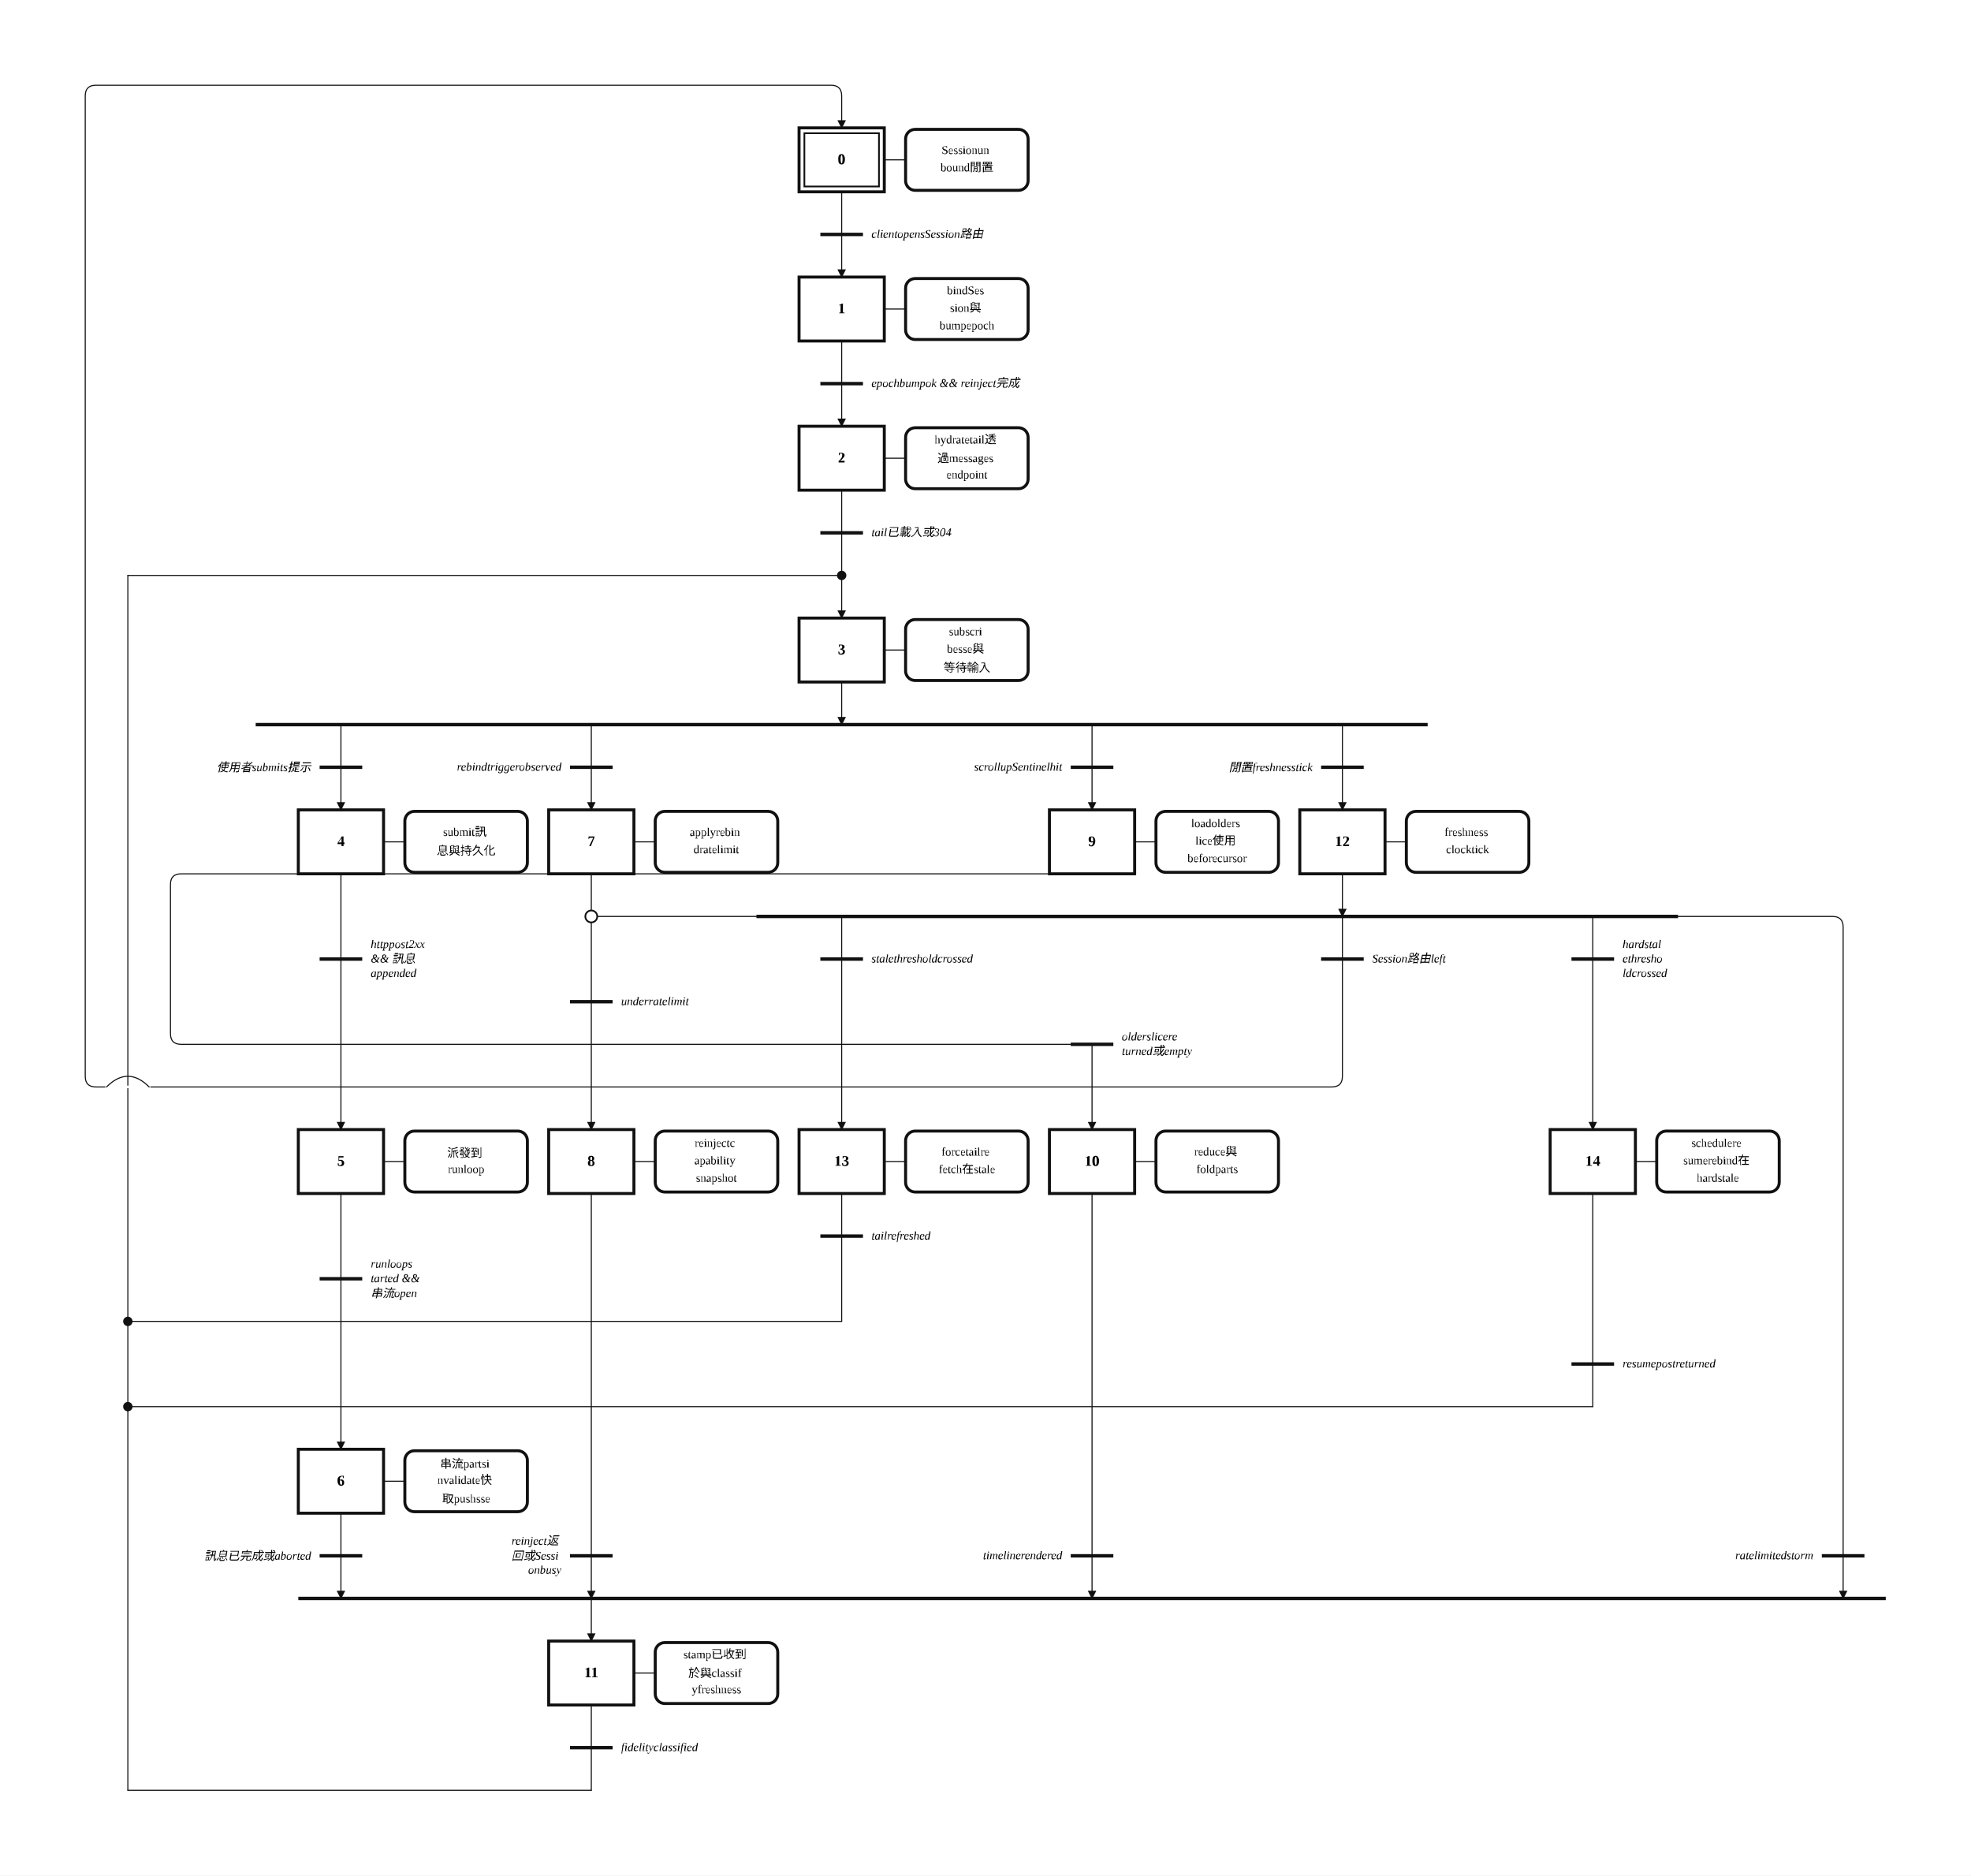
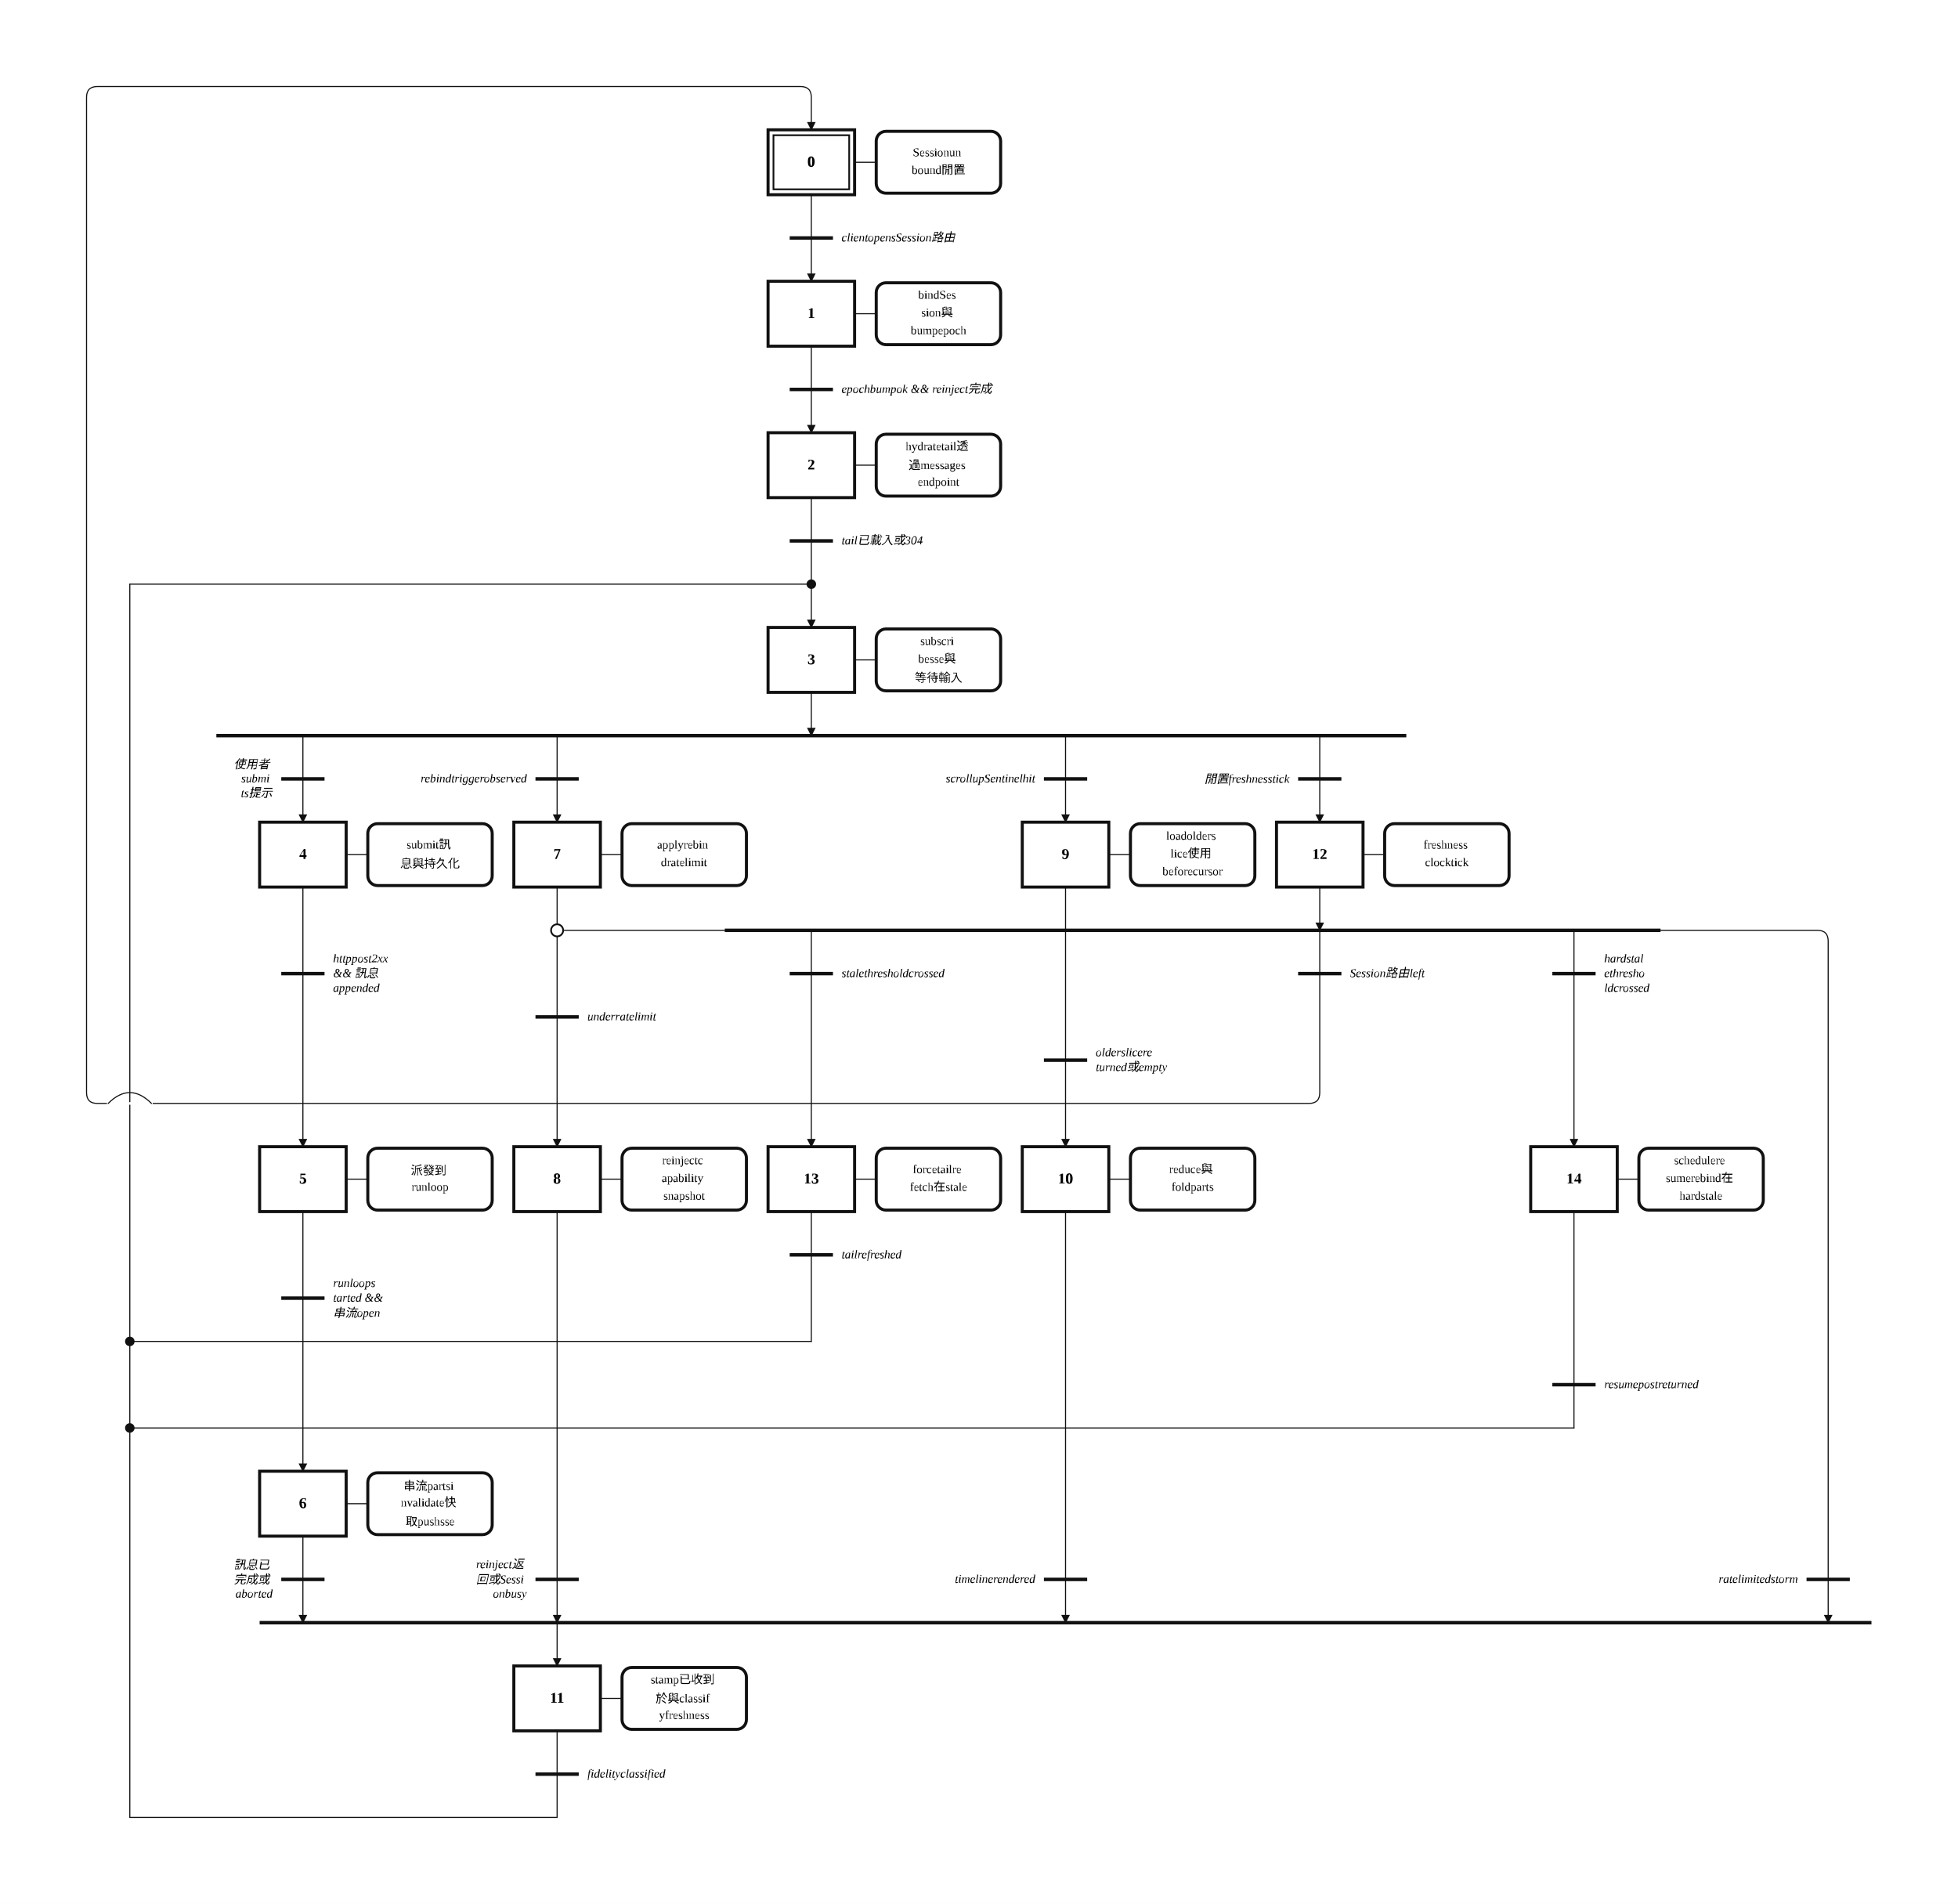
- <svg xmlns="http://www.w3.org/2000/svg" width="1850" height="1760" viewBox="-16.00 -2.00 92.50 88.00" role="img">
+ <svg xmlns="http://www.w3.org/2000/svg" width="1810" height="1760" viewBox="-14.00 -2.00 90.50 88.00" role="img">
  <style>
.step{fill:#fff;stroke:#111;stroke-width:.14}.step-inner{fill:none;stroke:#111;stroke-width:.08}
.action{fill:#fff;stroke:#111;stroke-width:.14}.gate{stroke:#111;stroke-width:.16}
.edge{fill:none;stroke:#111;stroke-width:.05;stroke-linecap:round;stroke-linejoin:round}.edge-arrow{marker-end:url(#arrow)}
.flyover-mask{stroke:#fff;stroke-width:.12;stroke-linecap:round}
.flyover{fill:none;stroke:#111;stroke-width:.05;stroke-linecap:round}
.junction{fill:#111;stroke:#111;stroke-width:0}.branch-junction{fill:#fff;stroke:#111;stroke-width:.08}
.assoc{stroke:#111;stroke-width:.05}.label{font:bold .7px 'Times New Roman', 'BiauKai', 'DFKai-SB', serif;text-anchor:middle;dominant-baseline:middle}
.action-label{font:.55px 'Times New Roman', 'BiauKai', 'DFKai-SB', serif;text-anchor:middle;dominant-baseline:middle}.gate-label{font:italic .55px 'Times New Roman', 'BiauKai', 'DFKai-SB', serif;text-anchor:start;dominant-baseline:middle}.gate-label-left{font:italic .55px 'Times New Roman', 'BiauKai', 'DFKai-SB', serif;text-anchor:end;dominant-baseline:middle}
</style>
  <defs>
    <marker id="arrow" markerWidth="0.4" markerHeight="0.4" refX="0.36" refY="0.2" orient="auto" markerUnits="userSpaceOnUse">
      <path d="M 0 0 L 0.4 0.2 L 0 0.4 z" fill="#111" />
    </marker>
  </defs>
-   <rect x="-16.00" y="-2.00" width="92.50" height="88.00" fill="white" />
+   <rect x="-14.00" y="-2.00" width="90.50" height="88.00" fill="white" />
  <path class="edge edge-arrow" d="M 23.50 23.00 L 23.50 27.00" />
  <path class="edge" d="M 23.50 7.00 L 23.50 9.00" />
  <path class="edge edge-arrow" d="M 23.50 9.00 L 23.50 11.00" />
  <path class="edge" d="M 23.50 14.00 L 23.50 16.00" />
  <path class="edge edge-arrow" d="M 23.50 16.00 L 23.50 18.00" />
  <path class="edge" d="M 23.50 21.00 L 23.50 23.00" />
  <path class="edge edge-arrow" d="M 23.50 30.00 L 23.50 32.00" />
  <path class="edge edge-arrow" d="M 0.00 32.00 L 0.00 36.00" />
  <path class="edge edge-arrow" d="M 11.75 32.00 L 11.75 36.00" />
  <path class="edge edge-arrow" d="M 35.25 32.00 L 35.25 36.00" />
  <path class="edge edge-arrow" d="M 47.00 32.00 L 47.00 36.00" />
  <path class="edge" d="M 0.00 39.00 L 0.00 43.00" />
  <path class="edge edge-arrow" d="M 0.00 43.00 L 0.00 51.00" />
  <path class="edge" d="M 0.00 54.00 L 0.00 58.00" />
  <path class="edge edge-arrow" d="M 0.00 58.00 L 0.00 66.00" />
  <path class="edge edge-arrow" d="M 0.00 69.00 L 0.00 73.00" />
  <path class="edge edge-arrow" d="M 11.75 73.00 L 11.75 75.00" />
  <path class="edge" d="M 11.75 39.00 L 11.75 41.00" />
  <path class="edge" d="M 11.75 41.00 L 11.75 45.00" />
  <path class="edge edge-arrow" d="M 11.75 45.00 L 11.75 51.00" />
  <path class="edge edge-arrow" d="M 11.75 41.00 L 70.00 41.00 Q 70.50 41.00 70.50 41.50 L 70.50 73.00" />
  <path class="edge edge-arrow" d="M 11.75 54.00 L 11.75 73.00" />
-   <path class="edge" d="M 35.25 39.00 L -7.50 39.00 Q -8.00 39.00 -8.00 39.50 L -8.00 46.50 Q -8.00 47.00 -7.50 47.00 L 35.25 47.00" />
+   <path class="edge" d="M 35.25 39.00 L 35.25 47.00" />
  <path class="edge edge-arrow" d="M 35.25 47.00 L 35.25 51.00" />
  <path class="edge edge-arrow" d="M 35.25 54.00 L 35.25 73.00" />
  <path class="edge" d="M 11.75 78.00 L 11.75 80.00" />
  <path class="edge" d="M 11.75 80.00 L 11.75 82.00" />
-   <path class="edge" d="M 11.75 82.00 L -10.00 82.00" />
-   <path class="edge" d="M -10.00 82.00 L -10.00 25.00" />
-   <path class="edge" d="M -10.00 25.00 L 23.50 25.00" />
+   <path class="edge" d="M 11.75 82.00 L -8.00 82.00" />
+   <path class="edge" d="M -8.00 82.00 L -8.00 25.00" />
+   <path class="edge" d="M -8.00 25.00 L 23.50 25.00" />
  <path class="edge edge-arrow" d="M 47.00 39.00 L 47.00 41.00" />
  <path class="edge edge-arrow" d="M 23.50 41.00 L 23.50 51.00" />
  <path class="edge edge-arrow" d="M 58.75 41.00 L 58.75 51.00" />
-   <path class="edge edge-arrow" d="M 47.00 41.00 L 47.00 48.50 Q 47.00 49.00 46.50 49.00 L -11.50 49.00 Q -12.00 49.00 -12.00 48.50 L -12.00 2.50 Q -12.00 2.00 -11.50 2.00 L 23.00 2.00 Q 23.50 2.00 23.50 2.50 L 23.50 4.00" />
+   <path class="edge edge-arrow" d="M 47.00 41.00 L 47.00 48.50 Q 47.00 49.00 46.50 49.00 L -9.50 49.00 Q -10.00 49.00 -10.00 48.50 L -10.00 2.50 Q -10.00 2.00 -9.50 2.00 L 23.00 2.00 Q 23.50 2.00 23.50 2.50 L 23.50 4.00" />
  <path class="edge" d="M 23.50 54.00 L 23.50 56.00" />
  <path class="edge" d="M 23.50 56.00 L 23.50 60.00" />
-   <path class="edge" d="M 23.50 60.00 L -10.00 60.00" />
+   <path class="edge" d="M 23.50 60.00 L -8.00 60.00" />
  <path class="edge" d="M 58.75 54.00 L 58.75 62.00" />
  <path class="edge" d="M 58.75 62.00 L 58.75 64.00" />
-   <path class="edge" d="M 58.75 64.00 L -10.00 64.00" />
+   <path class="edge" d="M 58.75 64.00 L -8.00 64.00" />
  <rect class="step" x="21.50" y="4.00" width="4.00" height="3.00" />
  <rect class="step-inner" x="21.75" y="4.25" width="3.50" height="2.50" />
  <text class="label" x="23.50" y="5.50">0</text>
  <rect class="step" x="21.50" y="11.00" width="4.00" height="3.00" />
  <text class="label" x="23.50" y="12.50">1</text>
  <rect class="step" x="21.50" y="18.00" width="4.00" height="3.00" />
  <text class="label" x="23.50" y="19.50">2</text>
  <rect class="step" x="21.50" y="27.00" width="4.00" height="3.00" />
  <text class="label" x="23.50" y="28.50">3</text>
  <rect class="step" x="-2.00" y="36.00" width="4.00" height="3.00" />
  <text class="label" x="0.00" y="37.50">4</text>
  <rect class="step" x="-2.00" y="51.00" width="4.00" height="3.00" />
  <text class="label" x="0.00" y="52.50">5</text>
  <rect class="step" x="-2.00" y="66.00" width="4.00" height="3.00" />
  <text class="label" x="0.00" y="67.50">6</text>
  <rect class="step" x="9.75" y="36.00" width="4.00" height="3.00" />
  <text class="label" x="11.75" y="37.50">7</text>
  <rect class="step" x="9.75" y="51.00" width="4.00" height="3.00" />
  <text class="label" x="11.75" y="52.50">8</text>
  <rect class="step" x="33.25" y="36.00" width="4.00" height="3.00" />
  <text class="label" x="35.25" y="37.50">9</text>
  <rect class="step" x="33.25" y="51.00" width="4.00" height="3.00" />
  <text class="label" x="35.25" y="52.50">10</text>
  <rect class="step" x="9.75" y="75.00" width="4.00" height="3.00" />
  <text class="label" x="11.75" y="76.50">11</text>
  <rect class="step" x="45.00" y="36.00" width="4.00" height="3.00" />
  <text class="label" x="47.00" y="37.50">12</text>
  <rect class="step" x="21.50" y="51.00" width="4.00" height="3.00" />
  <text class="label" x="23.50" y="52.50">13</text>
  <rect class="step" x="56.75" y="51.00" width="4.00" height="3.00" />
  <text class="label" x="58.75" y="52.50">14</text>
  <line class="assoc" x1="25.50" y1="5.50" x2="26.50" y2="5.50" />
  <rect class="action" x="26.50" y="4.07" width="5.75" height="2.86" rx="0.45" ry="0.45" />
  <text class="action-label" x="29.38" y="5.09">
    <tspan x="29.38" dy="0">Sessionun</tspan>
    <tspan x="29.38" dy="0.82">bound閒置</tspan>
  </text>
  <line class="assoc" x1="25.50" y1="12.50" x2="26.50" y2="12.50" />
  <rect class="action" x="26.50" y="11.07" width="5.75" height="2.86" rx="0.45" ry="0.45" />
  <text class="action-label" x="29.38" y="11.68">
    <tspan x="29.38" dy="0">bindSes</tspan>
    <tspan x="29.38" dy="0.82">sion與</tspan>
    <tspan x="29.38" dy="0.82">bumpepoch</tspan>
  </text>
  <line class="assoc" x1="25.50" y1="19.50" x2="26.50" y2="19.50" />
  <rect class="action" x="26.50" y="18.07" width="5.75" height="2.86" rx="0.45" ry="0.45" />
  <text class="action-label" x="29.38" y="18.68">
    <tspan x="29.38" dy="0">hydratetail透</tspan>
    <tspan x="29.38" dy="0.82">過messages</tspan>
    <tspan x="29.38" dy="0.82">endpoint</tspan>
  </text>
  <line class="assoc" x1="25.50" y1="28.50" x2="26.50" y2="28.50" />
  <rect class="action" x="26.50" y="27.07" width="5.75" height="2.86" rx="0.45" ry="0.45" />
  <text class="action-label" x="29.38" y="27.68">
    <tspan x="29.38" dy="0">subscri</tspan>
    <tspan x="29.38" dy="0.82">besse與</tspan>
    <tspan x="29.38" dy="0.82">等待輸入</tspan>
  </text>
  <line class="assoc" x1="2.00" y1="37.50" x2="3.00" y2="37.50" />
  <rect class="action" x="3.00" y="36.07" width="5.75" height="2.86" rx="0.45" ry="0.45" />
  <text class="action-label" x="5.88" y="37.09">
    <tspan x="5.88" dy="0">submit訊</tspan>
    <tspan x="5.88" dy="0.82">息與持久化</tspan>
  </text>
  <line class="assoc" x1="2.00" y1="52.50" x2="3.00" y2="52.50" />
  <rect class="action" x="3.00" y="51.07" width="5.75" height="2.86" rx="0.45" ry="0.45" />
  <text class="action-label" x="5.88" y="52.09">
    <tspan x="5.88" dy="0">派發到</tspan>
    <tspan x="5.88" dy="0.82">runloop</tspan>
  </text>
  <line class="assoc" x1="2.00" y1="67.50" x2="3.00" y2="67.50" />
  <rect class="action" x="3.00" y="66.07" width="5.75" height="2.86" rx="0.45" ry="0.45" />
  <text class="action-label" x="5.88" y="66.68">
    <tspan x="5.88" dy="0">串流partsi</tspan>
    <tspan x="5.88" dy="0.82">nvalidate快</tspan>
    <tspan x="5.88" dy="0.82">取pushsse</tspan>
  </text>
  <line class="assoc" x1="13.75" y1="37.50" x2="14.75" y2="37.50" />
  <rect class="action" x="14.75" y="36.07" width="5.75" height="2.86" rx="0.45" ry="0.45" />
  <text class="action-label" x="17.62" y="37.09">
    <tspan x="17.62" dy="0">applyrebin</tspan>
    <tspan x="17.62" dy="0.82">dratelimit</tspan>
  </text>
  <line class="assoc" x1="13.75" y1="52.50" x2="14.75" y2="52.50" />
  <rect class="action" x="14.75" y="51.07" width="5.75" height="2.86" rx="0.45" ry="0.45" />
  <text class="action-label" x="17.62" y="51.68">
    <tspan x="17.62" dy="0">reinjectc</tspan>
    <tspan x="17.62" dy="0.82">apability</tspan>
    <tspan x="17.62" dy="0.82">snapshot</tspan>
  </text>
  <line class="assoc" x1="37.25" y1="37.50" x2="38.25" y2="37.50" />
  <rect class="action" x="38.25" y="36.07" width="5.75" height="2.86" rx="0.45" ry="0.45" />
  <text class="action-label" x="41.12" y="36.68">
    <tspan x="41.12" dy="0">loadolders</tspan>
    <tspan x="41.12" dy="0.82">lice使用</tspan>
    <tspan x="41.12" dy="0.82">beforecursor</tspan>
  </text>
  <line class="assoc" x1="37.25" y1="52.50" x2="38.25" y2="52.50" />
  <rect class="action" x="38.25" y="51.07" width="5.75" height="2.86" rx="0.45" ry="0.45" />
  <text class="action-label" x="41.12" y="52.09">
    <tspan x="41.12" dy="0">reduce與</tspan>
    <tspan x="41.12" dy="0.82">foldparts</tspan>
  </text>
  <line class="assoc" x1="13.75" y1="76.50" x2="14.75" y2="76.50" />
  <rect class="action" x="14.75" y="75.07" width="5.75" height="2.86" rx="0.45" ry="0.45" />
  <text class="action-label" x="17.62" y="75.68">
    <tspan x="17.62" dy="0">stamp已收到</tspan>
    <tspan x="17.62" dy="0.82">於與classif</tspan>
    <tspan x="17.62" dy="0.82">yfreshness</tspan>
  </text>
  <line class="assoc" x1="49.00" y1="37.50" x2="50.00" y2="37.50" />
  <rect class="action" x="50.00" y="36.07" width="5.75" height="2.86" rx="0.45" ry="0.45" />
  <text class="action-label" x="52.88" y="37.09">
    <tspan x="52.88" dy="0">freshness</tspan>
    <tspan x="52.88" dy="0.82">clocktick</tspan>
  </text>
  <line class="assoc" x1="25.50" y1="52.50" x2="26.50" y2="52.50" />
  <rect class="action" x="26.50" y="51.07" width="5.75" height="2.86" rx="0.45" ry="0.45" />
  <text class="action-label" x="29.38" y="52.09">
    <tspan x="29.38" dy="0">forcetailre</tspan>
    <tspan x="29.38" dy="0.82">fetch在stale</tspan>
  </text>
  <line class="assoc" x1="60.75" y1="52.50" x2="61.75" y2="52.50" />
  <rect class="action" x="61.75" y="51.07" width="5.75" height="2.86" rx="0.45" ry="0.45" />
  <text class="action-label" x="64.62" y="51.68">
    <tspan x="64.62" dy="0">schedulere</tspan>
    <tspan x="64.62" dy="0.82">sumerebind在</tspan>
    <tspan x="64.62" dy="0.82">hardstale</tspan>
  </text>
  <line class="gate" x1="22.50" y1="9.00" x2="24.50" y2="9.00" />
  <text class="gate-label" x="24.90" y="9.00">
    <tspan x="24.90" dy="0">clientopensSession路由</tspan>
  </text>
  <line class="gate" x1="22.50" y1="16.00" x2="24.50" y2="16.00" />
  <text class="gate-label" x="24.90" y="16.00">
    <tspan x="24.90" dy="0">epochbumpok &amp;&amp; reinject完成</tspan>
  </text>
  <line class="gate" x1="22.50" y1="23.00" x2="24.50" y2="23.00" />
  <text class="gate-label" x="24.90" y="23.00">
    <tspan x="24.90" dy="0">tail已載入或304</tspan>
  </text>
  <line class="gate" x1="-4.00" y1="32.00" x2="51.00" y2="32.00" />
  <line class="gate" x1="-1.00" y1="43.00" x2="1.00" y2="43.00" />
  <text class="gate-label" x="1.40" y="42.32">
    <tspan x="1.40" dy="0">httppost2xx</tspan>
    <tspan x="1.40" dy="0.68">&amp;&amp; 訊息</tspan>
    <tspan x="1.40" dy="0.68">appended</tspan>
  </text>
  <line class="gate" x1="-1.00" y1="58.00" x2="1.00" y2="58.00" />
  <text class="gate-label" x="1.40" y="57.32">
    <tspan x="1.40" dy="0">runloops</tspan>
    <tspan x="1.40" dy="0.68">tarted &amp;&amp;</tspan>
    <tspan x="1.40" dy="0.68">串流open</tspan>
  </text>
  <line class="gate" x1="-2.00" y1="73.00" x2="72.50" y2="73.00" />
  <line class="gate" x1="10.75" y1="45.00" x2="12.75" y2="45.00" />
  <text class="gate-label" x="13.15" y="45.00">
    <tspan x="13.15" dy="0">underratelimit</tspan>
  </text>
  <line class="gate" x1="34.25" y1="47.00" x2="36.25" y2="47.00" />
  <text class="gate-label" x="36.65" y="46.66">
    <tspan x="36.65" dy="0">olderslicere</tspan>
    <tspan x="36.65" dy="0.68">turned或empty</tspan>
  </text>
  <line class="gate" x1="10.75" y1="80.00" x2="12.75" y2="80.00" />
  <text class="gate-label" x="13.15" y="80.00">
    <tspan x="13.15" dy="0">fidelityclassified</tspan>
  </text>
  <line class="gate" x1="19.50" y1="41.00" x2="62.75" y2="41.00" />
  <line class="gate" x1="22.50" y1="56.00" x2="24.50" y2="56.00" />
  <text class="gate-label" x="24.90" y="56.00">
    <tspan x="24.90" dy="0">tailrefreshed</tspan>
  </text>
  <line class="gate" x1="57.75" y1="62.00" x2="59.75" y2="62.00" />
  <text class="gate-label" x="60.15" y="62.00">
    <tspan x="60.15" dy="0">resumepostreturned</tspan>
  </text>
  <line class="gate" x1="-1.00" y1="34.00" x2="1.00" y2="34.00" />
-   <text class="gate-label-left" x="-1.40" y="34.00">
-     <tspan x="-1.40" dy="0">使用者submits提示</tspan>
+   <text class="gate-label-left" x="-1.40" y="33.32">
+     <tspan x="-1.40" dy="0">使用者</tspan>
+     <tspan x="-1.40" dy="0.68">submi</tspan>
+     <tspan x="-1.40" dy="0.68">ts提示</tspan>
  </text>
  <line class="gate" x1="10.75" y1="34.00" x2="12.75" y2="34.00" />
  <text class="gate-label-left" x="10.35" y="34.00">
    <tspan x="10.35" dy="0">rebindtriggerobserved</tspan>
  </text>
  <line class="gate" x1="34.25" y1="34.00" x2="36.25" y2="34.00" />
  <text class="gate-label-left" x="33.85" y="34.00">
    <tspan x="33.85" dy="0">scrollupSentinelhit</tspan>
  </text>
  <line class="gate" x1="46.00" y1="34.00" x2="48.00" y2="34.00" />
  <text class="gate-label-left" x="45.60" y="34.00">
    <tspan x="45.60" dy="0">閒置freshnesstick</tspan>
  </text>
  <line class="gate" x1="-1.00" y1="71.00" x2="1.00" y2="71.00" />
-   <text class="gate-label-left" x="-1.40" y="71.00">
-     <tspan x="-1.40" dy="0">訊息已完成或aborted</tspan>
+   <text class="gate-label-left" x="-1.40" y="70.32">
+     <tspan x="-1.40" dy="0">訊息已</tspan>
+     <tspan x="-1.40" dy="0.68">完成或</tspan>
+     <tspan x="-1.40" dy="0.68">aborted</tspan>
  </text>
  <line class="gate" x1="69.50" y1="71.00" x2="71.50" y2="71.00" />
  <text class="gate-label-left" x="69.10" y="71.00">
    <tspan x="69.10" dy="0">ratelimitedstorm</tspan>
  </text>
  <line class="gate" x1="10.75" y1="71.00" x2="12.75" y2="71.00" />
  <text class="gate-label-left" x="10.35" y="70.32">
    <tspan x="10.35" dy="0">reinject返</tspan>
    <tspan x="10.35" dy="0.68">回或Sessi</tspan>
    <tspan x="10.35" dy="0.68">onbusy</tspan>
  </text>
  <line class="gate" x1="34.25" y1="71.00" x2="36.25" y2="71.00" />
  <text class="gate-label-left" x="33.85" y="71.00">
    <tspan x="33.85" dy="0">timelinerendered</tspan>
  </text>
  <line class="gate" x1="22.50" y1="43.00" x2="24.50" y2="43.00" />
  <text class="gate-label" x="24.90" y="43.00">
    <tspan x="24.90" dy="0">stalethresholdcrossed</tspan>
  </text>
  <line class="gate" x1="57.75" y1="43.00" x2="59.75" y2="43.00" />
  <text class="gate-label" x="60.15" y="42.32">
    <tspan x="60.15" dy="0">hardstal</tspan>
    <tspan x="60.15" dy="0.68">ethresho</tspan>
    <tspan x="60.15" dy="0.68">ldcrossed</tspan>
  </text>
  <line class="gate" x1="46.00" y1="43.00" x2="48.00" y2="43.00" />
  <text class="gate-label" x="48.40" y="43.00">
    <tspan x="48.40" dy="0">Session路由left</tspan>
  </text>
-   <line class="flyover-mask" x1="-11.00" y1="49.00" x2="-9.00" y2="49.00" />
-   <path class="flyover" d="M -11.00 49.00 Q -10.00 48.00 -9.00 49.00" />
+   <line class="flyover-mask" x1="-9.00" y1="49.00" x2="-7.00" y2="49.00" />
+   <path class="flyover" d="M -9.00 49.00 Q -8.00 48.00 -7.00 49.00" />
  <circle class="junction" cx="23.50" cy="25.00" r="0.22" />
-   <circle class="junction" cx="-10.00" cy="60.00" r="0.22" />
-   <circle class="junction" cx="-10.00" cy="64.00" r="0.22" />
+   <circle class="junction" cx="-8.00" cy="60.00" r="0.22" />
+   <circle class="junction" cx="-8.00" cy="64.00" r="0.22" />
  <circle class="branch-junction" cx="11.75" cy="41.00" r="0.28" />
</svg>
